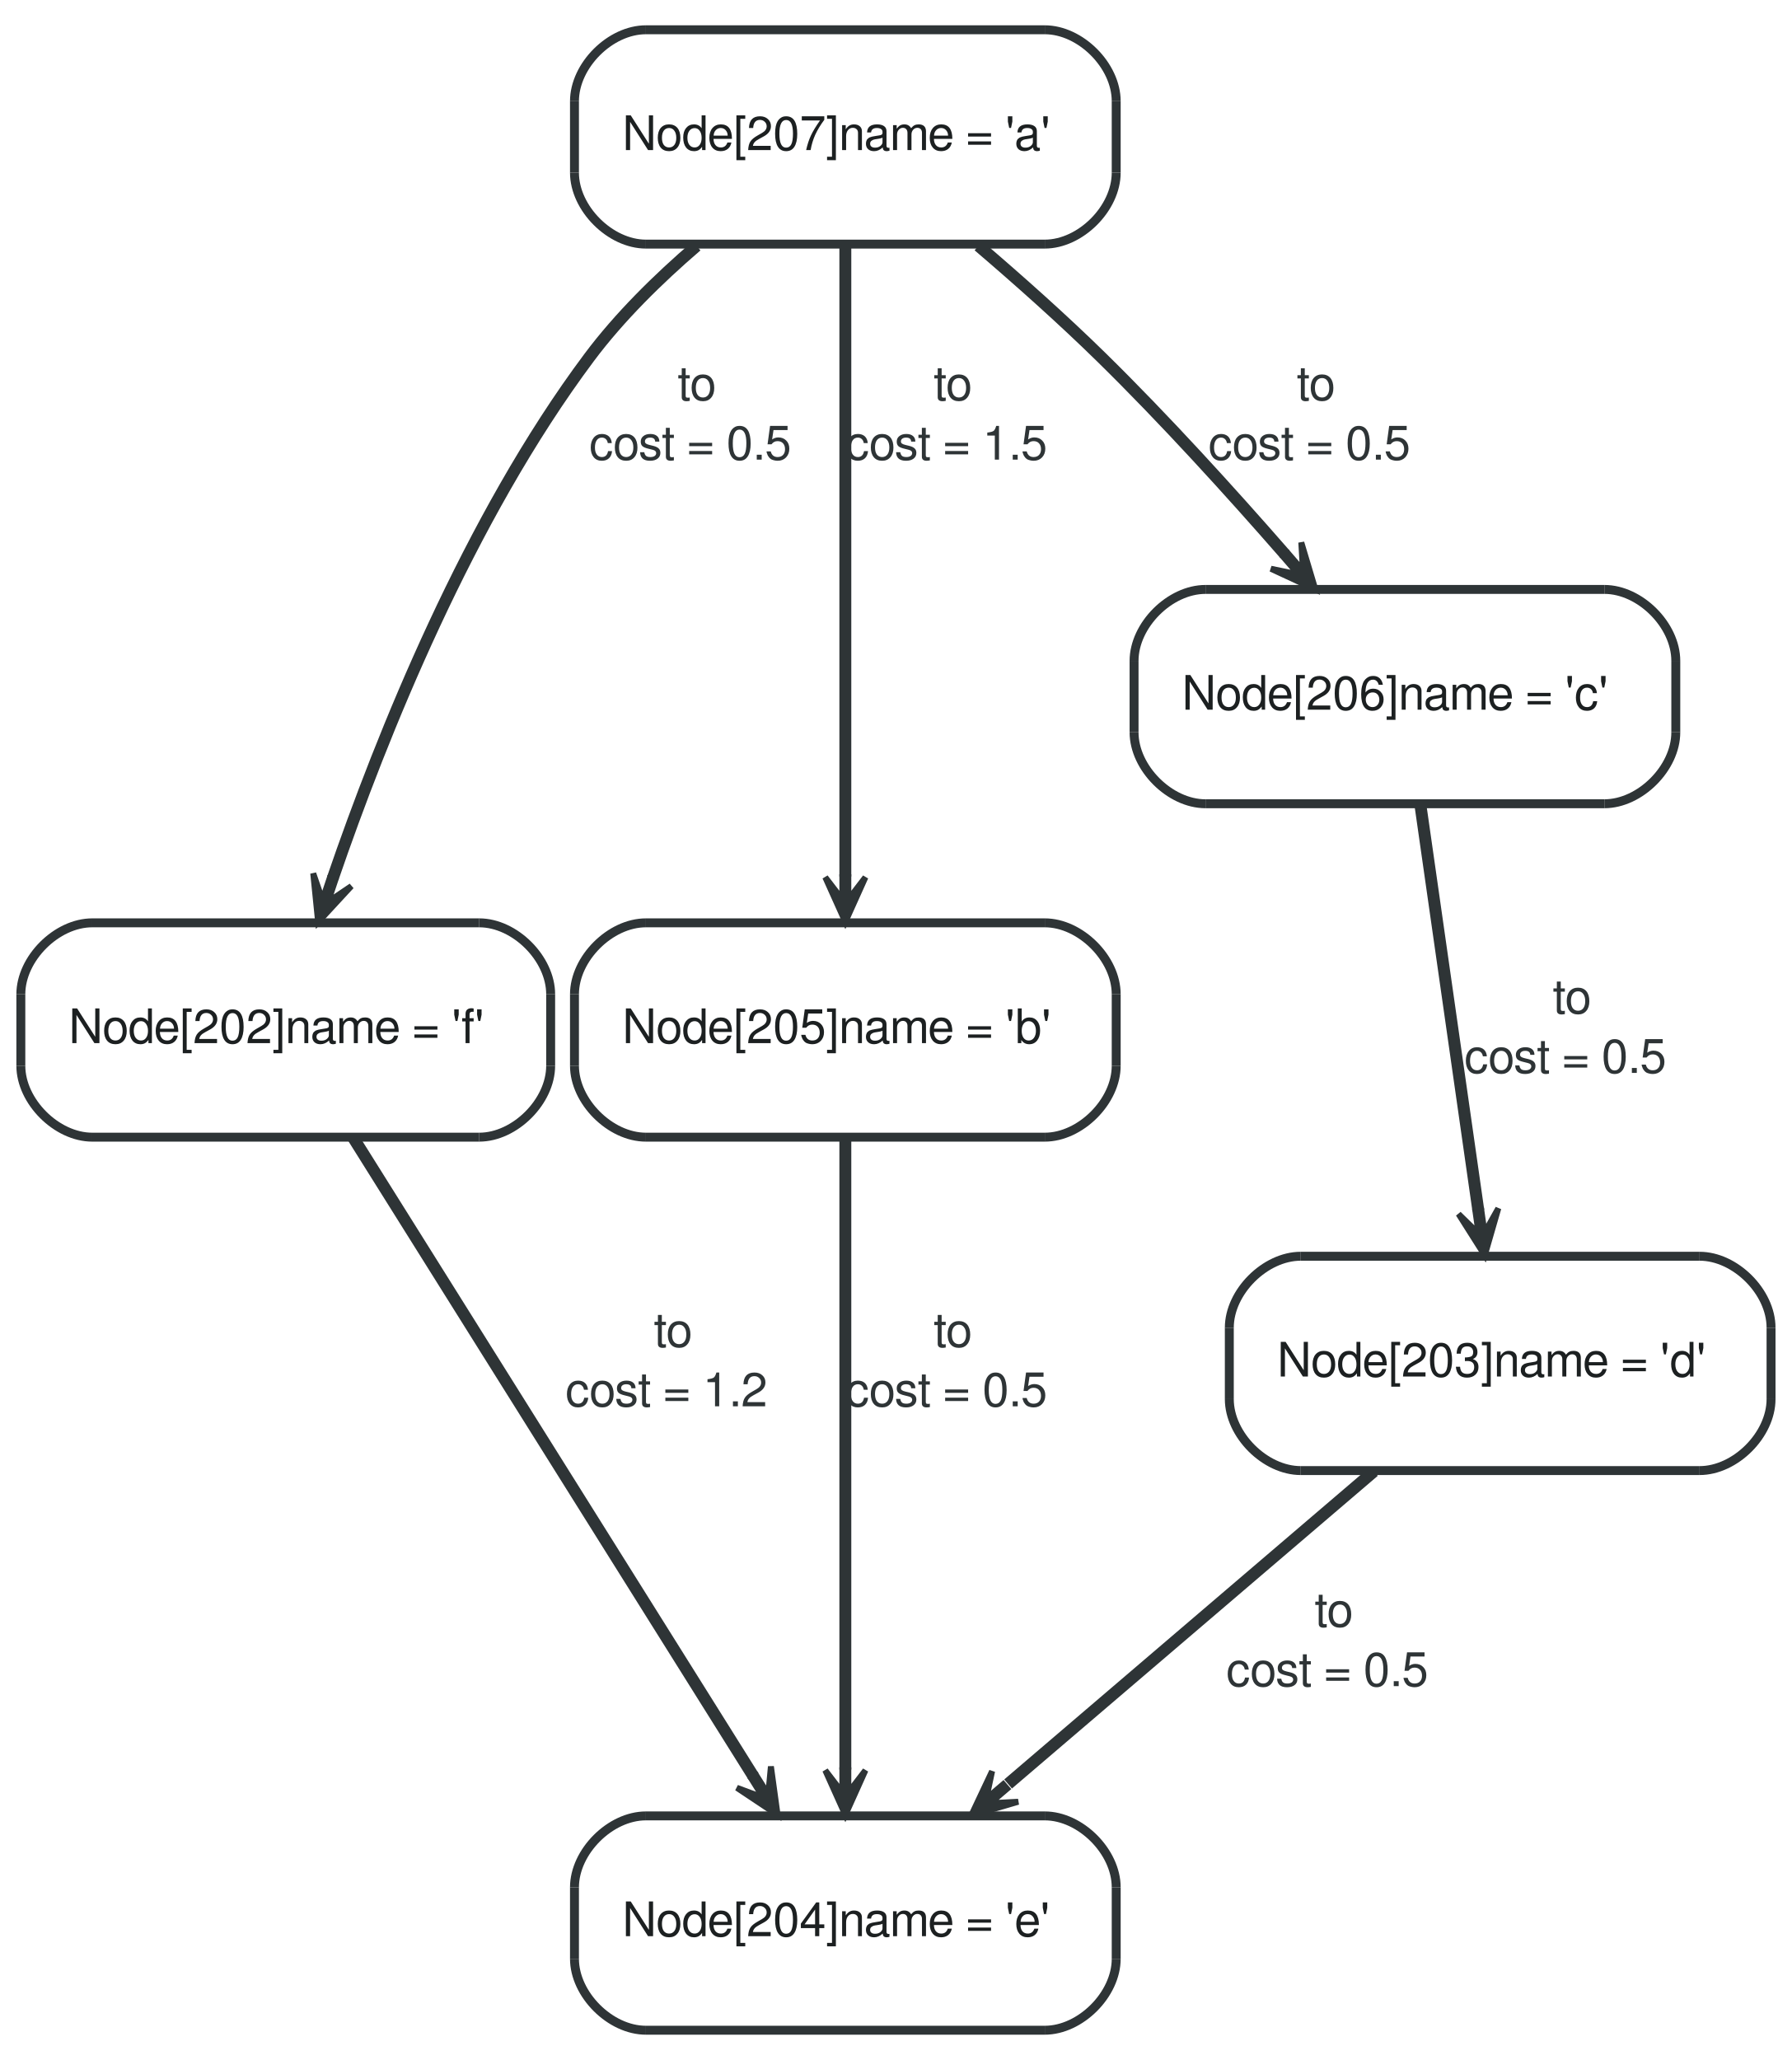
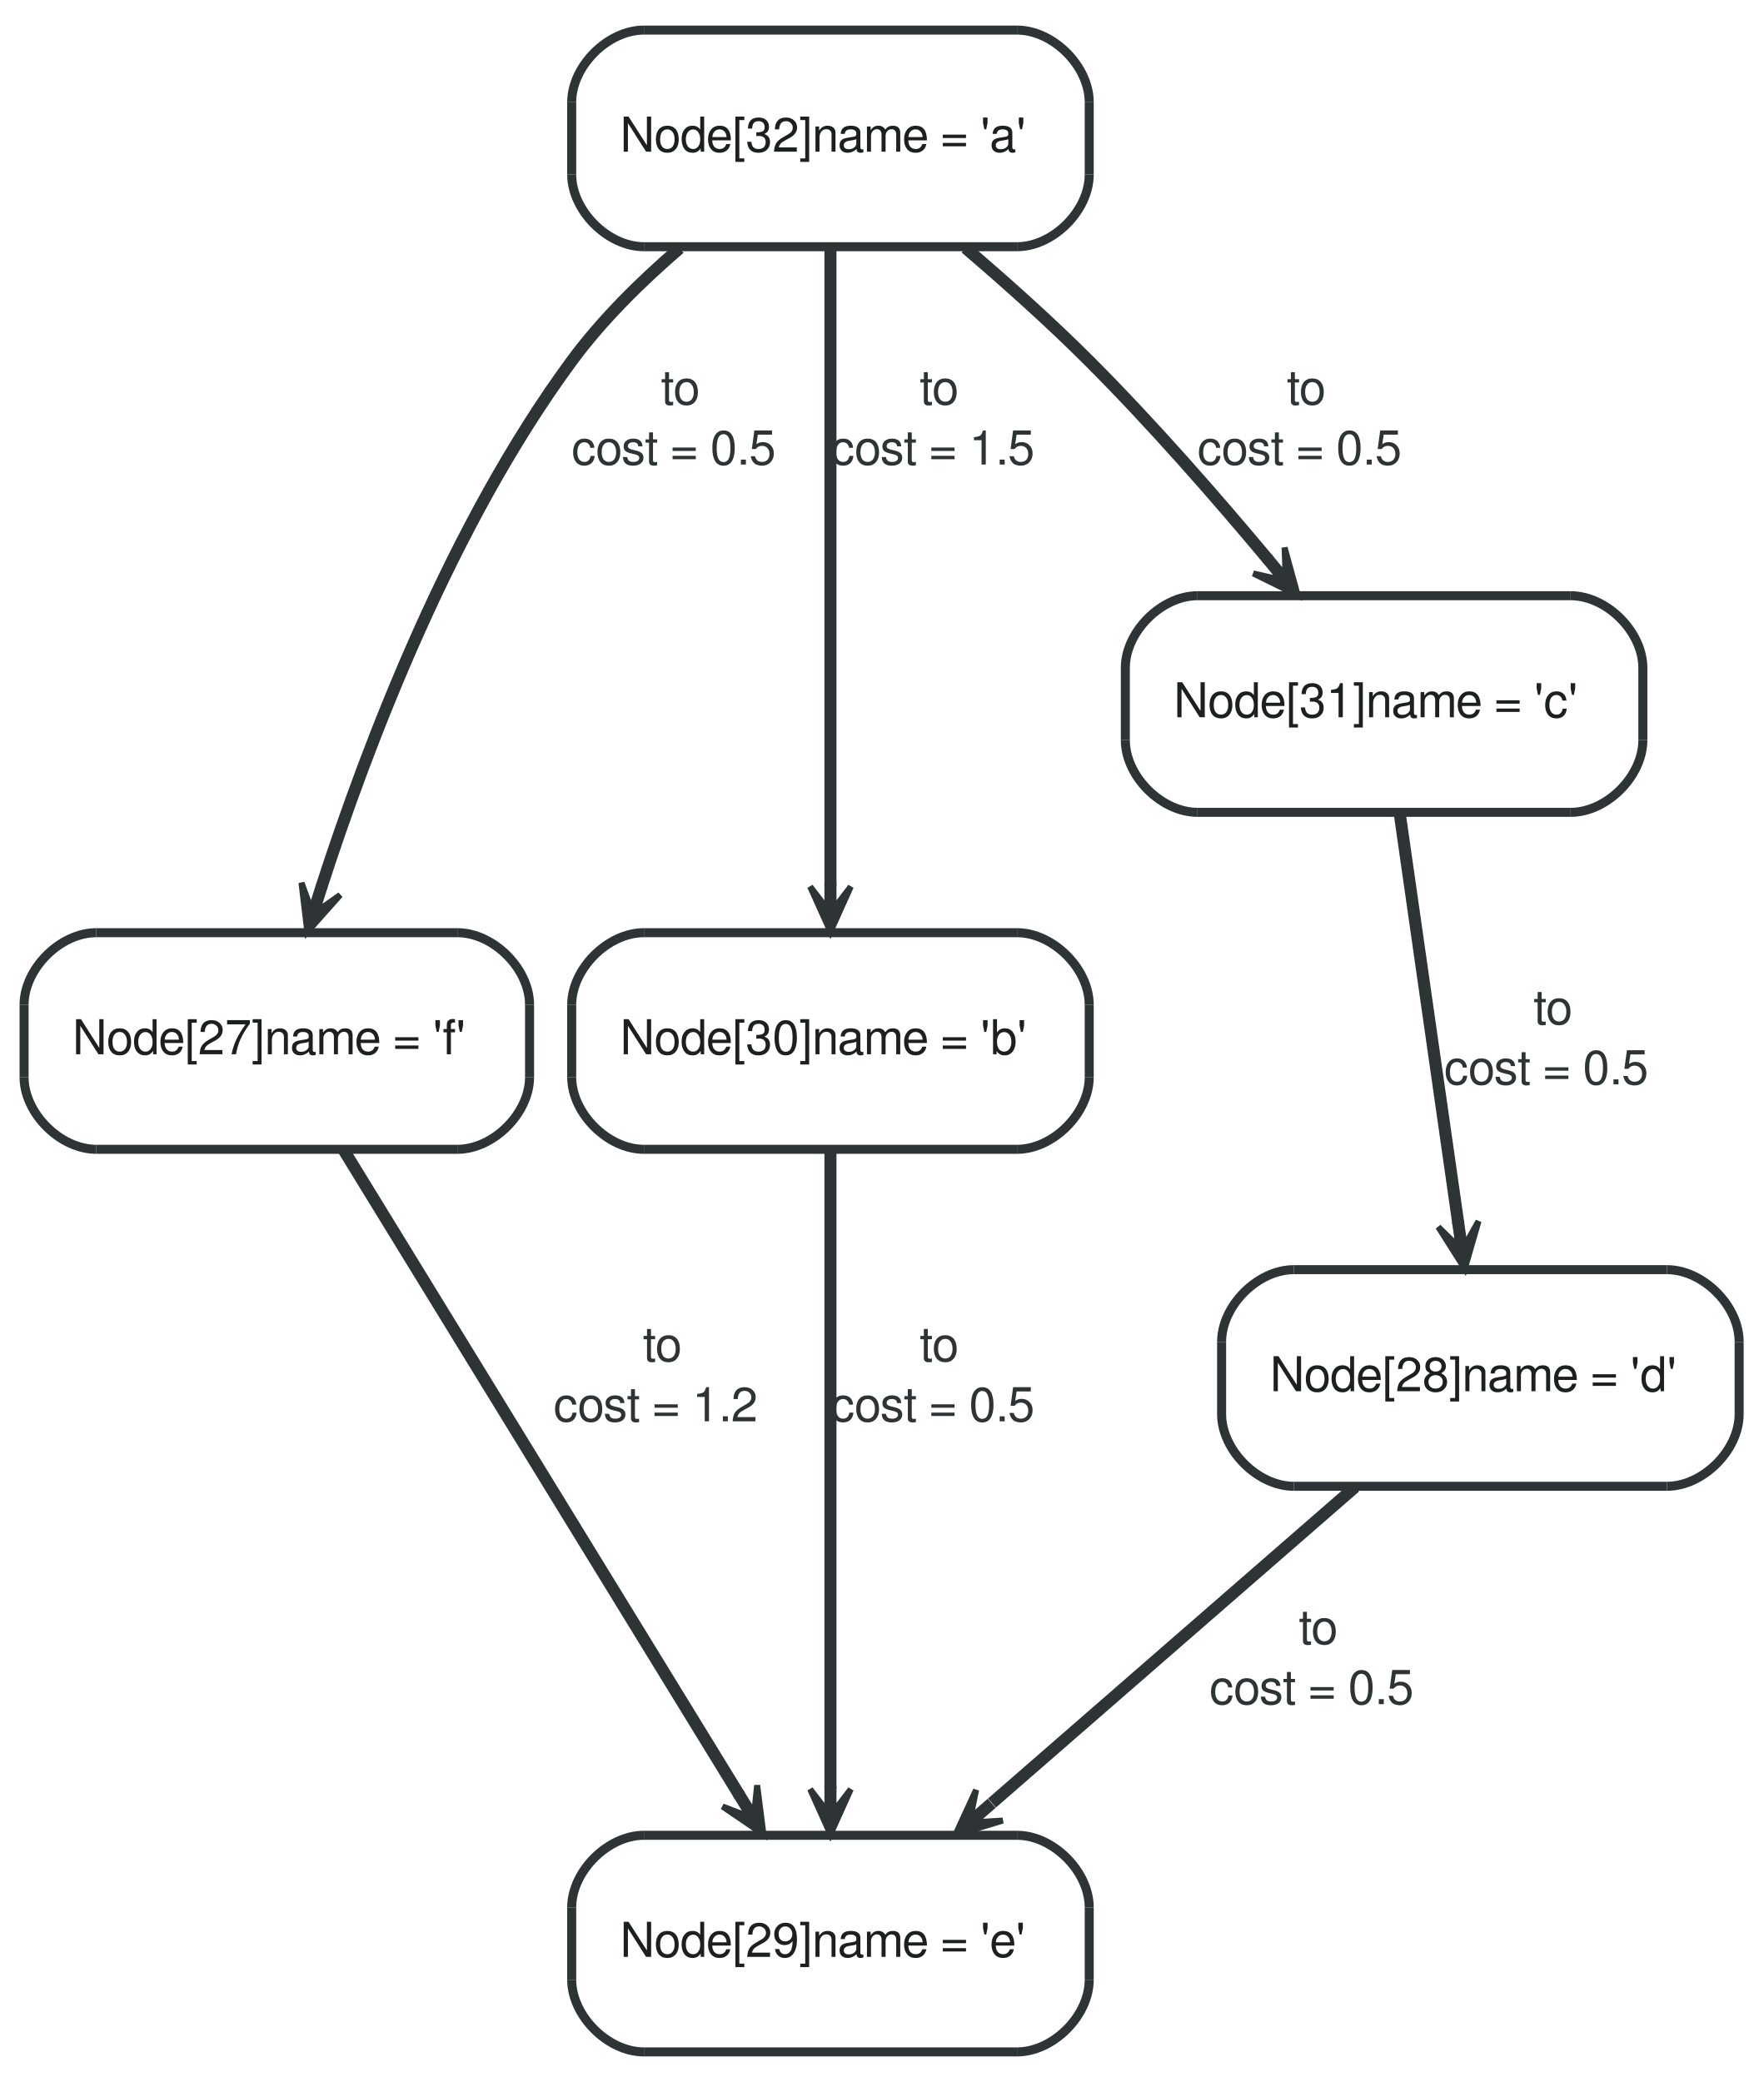
- <svg xmlns="http://www.w3.org/2000/svg" width="301pt" height="346pt" viewBox="0.00 0.00 301.00 346.00">
+ <svg xmlns="http://www.w3.org/2000/svg" width="293pt" height="346pt" viewBox="0.00 0.00 293.00 346.00">
  <g id="graph1" class="graph" transform="scale(1 1) rotate(0) translate(4 342)">
-     <polygon fill="white" stroke="white" points="-4,5 -4,-342 298,-342 298,5 -4,5" />
+     <polygon fill="white" stroke="white" points="-4,5 -4,-342 290,-342 290,5 -4,5" />
    <g id="node1" class="node">
-       <polygon fill="#ffffff" stroke="#ffffff" stroke-width="1.5" points="11.5,-151 76.5,-151 88.5,-163 88.5,-175 76.5,-187 11.5,-187 -0.5,-175 -0.5,-163 11.5,-151" />
-       <path fill="#ffffff" stroke="#ffffff" stroke-width="1.5" d="M76.5,-151C82.5,-151 88.5,-157 88.5,-163" />
-       <path fill="#ffffff" stroke="#ffffff" stroke-width="1.5" d="M88.5,-175C88.5,-181 82.5,-187 76.5,-187" />
-       <path fill="#ffffff" stroke="#ffffff" stroke-width="1.5" d="M11.5,-187C5.5,-187 -0.5,-181 -0.5,-175" />
-       <path fill="#ffffff" stroke="#ffffff" stroke-width="1.5" d="M-0.5,-163C-0.5,-157 5.5,-151 11.5,-151" />
-       <polyline fill="none" stroke="#2e3436" stroke-width="1.5" points="11.5,-151 76.5,-151 " />
-       <path fill="none" stroke="#2e3436" stroke-width="1.5" d="M76.5,-151C82.5,-151 88.5,-157 88.5,-163" />
-       <polyline fill="none" stroke="#2e3436" stroke-width="1.5" points="88.5,-163 88.5,-175 " />
-       <path fill="none" stroke="#2e3436" stroke-width="1.5" d="M88.5,-175C88.5,-181 82.5,-187 76.5,-187" />
-       <polyline fill="none" stroke="#2e3436" stroke-width="1.5" points="76.5,-187 11.5,-187 " />
-       <path fill="none" stroke="#2e3436" stroke-width="1.5" d="M11.5,-187C5.5,-187 -0.5,-181 -0.5,-175" />
-       <polyline fill="none" stroke="#2e3436" stroke-width="1.5" points="-0.5,-175 -0.5,-163 " />
-       <path fill="none" stroke="#2e3436" stroke-width="1.5" d="M-0.5,-163C-0.5,-157 5.5,-151 11.5,-151" />
-       <text text-anchor="start" x="7.5" y="-166.8" font-family="FreeSans" font-size="8.00" fill="#1c2021">Node[202]name = 'f'</text>
+       <polygon fill="#ffffff" stroke="#ffffff" stroke-width="1.5" points="12,-151 72,-151 84,-163 84,-175 72,-187 12,-187 0,-175 0,-163 12,-151" />
+       <path fill="#ffffff" stroke="#ffffff" stroke-width="1.5" d="M72,-151C78,-151 84,-157 84,-163" />
+       <path fill="#ffffff" stroke="#ffffff" stroke-width="1.5" d="M84,-175C84,-181 78,-187 72,-187" />
+       <path fill="#ffffff" stroke="#ffffff" stroke-width="1.5" d="M12,-187C6,-187 0,-181 0,-175" />
+       <path fill="#ffffff" stroke="#ffffff" stroke-width="1.5" d="M0,-163C0,-157 6,-151 12,-151" />
+       <polyline fill="none" stroke="#2e3436" stroke-width="1.5" points="12,-151 72,-151 " />
+       <path fill="none" stroke="#2e3436" stroke-width="1.5" d="M72,-151C78,-151 84,-157 84,-163" />
+       <polyline fill="none" stroke="#2e3436" stroke-width="1.5" points="84,-163 84,-175 " />
+       <path fill="none" stroke="#2e3436" stroke-width="1.5" d="M84,-175C84,-181 78,-187 72,-187" />
+       <polyline fill="none" stroke="#2e3436" stroke-width="1.5" points="72,-187 12,-187 " />
+       <path fill="none" stroke="#2e3436" stroke-width="1.5" d="M12,-187C6,-187 0,-181 0,-175" />
+       <polyline fill="none" stroke="#2e3436" stroke-width="1.5" points="0,-175 0,-163 " />
+       <path fill="none" stroke="#2e3436" stroke-width="1.5" d="M0,-163C0,-157 6,-151 12,-151" />
+       <text text-anchor="start" x="8" y="-166.8" font-family="FreeSans" font-size="8.00" fill="#1c2021">Node[27]name = 'f'</text>
    </g>
    <g id="node3" class="node">
-       <polygon fill="#ffffff" stroke="#ffffff" stroke-width="1.5" points="104.5,-1 171.5,-1 183.5,-13 183.5,-25 171.5,-37 104.5,-37 92.5,-25 92.5,-13 104.5,-1" />
-       <path fill="#ffffff" stroke="#ffffff" stroke-width="1.5" d="M171.5,-1C177.5,-1 183.5,-7 183.5,-13" />
-       <path fill="#ffffff" stroke="#ffffff" stroke-width="1.5" d="M183.5,-25C183.5,-31 177.5,-37 171.5,-37" />
-       <path fill="#ffffff" stroke="#ffffff" stroke-width="1.5" d="M104.5,-37C98.5,-37 92.5,-31 92.5,-25" />
-       <path fill="#ffffff" stroke="#ffffff" stroke-width="1.5" d="M92.5,-13C92.5,-7 98.5,-1 104.5,-1" />
-       <polyline fill="none" stroke="#2e3436" stroke-width="1.5" points="104.5,-1 171.5,-1 " />
-       <path fill="none" stroke="#2e3436" stroke-width="1.5" d="M171.5,-1C177.5,-1 183.5,-7 183.5,-13" />
-       <polyline fill="none" stroke="#2e3436" stroke-width="1.5" points="183.5,-13 183.5,-25 " />
-       <path fill="none" stroke="#2e3436" stroke-width="1.5" d="M183.5,-25C183.5,-31 177.5,-37 171.5,-37" />
-       <polyline fill="none" stroke="#2e3436" stroke-width="1.5" points="171.5,-37 104.5,-37 " />
-       <path fill="none" stroke="#2e3436" stroke-width="1.5" d="M104.5,-37C98.5,-37 92.5,-31 92.5,-25" />
-       <polyline fill="none" stroke="#2e3436" stroke-width="1.5" points="92.5,-25 92.5,-13 " />
-       <path fill="none" stroke="#2e3436" stroke-width="1.5" d="M92.5,-13C92.5,-7 98.5,-1 104.5,-1" />
-       <text text-anchor="start" x="100.5" y="-16.8" font-family="FreeSans" font-size="8.00" fill="#1c2021">Node[204]name = 'e'</text>
+       <polygon fill="#ffffff" stroke="#ffffff" stroke-width="1.5" points="103,-1 165,-1 177,-13 177,-25 165,-37 103,-37 91,-25 91,-13 103,-1" />
+       <path fill="#ffffff" stroke="#ffffff" stroke-width="1.5" d="M165,-1C171,-1 177,-7 177,-13" />
+       <path fill="#ffffff" stroke="#ffffff" stroke-width="1.5" d="M177,-25C177,-31 171,-37 165,-37" />
+       <path fill="#ffffff" stroke="#ffffff" stroke-width="1.5" d="M103,-37C97,-37 91,-31 91,-25" />
+       <path fill="#ffffff" stroke="#ffffff" stroke-width="1.5" d="M91,-13C91,-7 97,-1 103,-1" />
+       <polyline fill="none" stroke="#2e3436" stroke-width="1.5" points="103,-1 165,-1 " />
+       <path fill="none" stroke="#2e3436" stroke-width="1.5" d="M165,-1C171,-1 177,-7 177,-13" />
+       <polyline fill="none" stroke="#2e3436" stroke-width="1.5" points="177,-13 177,-25 " />
+       <path fill="none" stroke="#2e3436" stroke-width="1.5" d="M177,-25C177,-31 171,-37 165,-37" />
+       <polyline fill="none" stroke="#2e3436" stroke-width="1.5" points="165,-37 103,-37 " />
+       <path fill="none" stroke="#2e3436" stroke-width="1.5" d="M103,-37C97,-37 91,-31 91,-25" />
+       <polyline fill="none" stroke="#2e3436" stroke-width="1.5" points="91,-25 91,-13 " />
+       <path fill="none" stroke="#2e3436" stroke-width="1.5" d="M91,-13C91,-7 97,-1 103,-1" />
+       <text text-anchor="start" x="99" y="-16.8" font-family="FreeSans" font-size="8.00" fill="#1c2021">Node[29]name = 'e'</text>
    </g>
    <g id="edge2" class="edge">
-       <path fill="none" stroke="#2e3436" stroke-width="2" d="M55.339,-150.906C72.135,-124.103 103.674,-73.776 122.564,-43.632" />
-       <polygon fill="#2e3436" stroke="#2e3436" points="126.621,-37.158 125.498,-45.305 125.054,-40.601 123.062,-43.778 122.639,-43.513 122.215,-43.247 124.206,-40.07 119.779,-41.721 126.621,-37.158 126.621,-37.158" />
-       <text text-anchor="middle" x="109" y="-115.8" font-family="FreeSans" font-size="8.00" fill="#2e3436">to</text>
-       <text text-anchor="start" x="91" y="-105.8" font-family="FreeSans" font-size="8.00" fill="#2e3436">cost = 1.2</text>
+       <path fill="none" stroke="#2e3436" stroke-width="2" d="M53.097,-150.906C69.537,-124.103 100.404,-73.776 118.892,-43.632" />
+       <polygon fill="#2e3436" stroke="#2e3436" points="122.863,-37.158 121.819,-45.316 121.329,-40.616 119.368,-43.812 118.942,-43.551 118.516,-43.29 120.476,-40.093 116.065,-41.786 122.863,-37.158 122.863,-37.158" />
+       <text text-anchor="middle" x="106" y="-115.8" font-family="FreeSans" font-size="8.00" fill="#2e3436">to</text>
+       <text text-anchor="start" x="88" y="-105.8" font-family="FreeSans" font-size="8.00" fill="#2e3436">cost = 1.2</text>
    </g>
    <g id="node4" class="node">
-       <polygon fill="#ffffff" stroke="#ffffff" stroke-width="1.5" points="214.5,-95 281.5,-95 293.5,-107 293.5,-119 281.5,-131 214.5,-131 202.5,-119 202.5,-107 214.5,-95" />
-       <path fill="#ffffff" stroke="#ffffff" stroke-width="1.5" d="M281.5,-95C287.5,-95 293.5,-101 293.5,-107" />
-       <path fill="#ffffff" stroke="#ffffff" stroke-width="1.5" d="M293.5,-119C293.5,-125 287.5,-131 281.5,-131" />
-       <path fill="#ffffff" stroke="#ffffff" stroke-width="1.5" d="M214.5,-131C208.5,-131 202.5,-125 202.5,-119" />
-       <path fill="#ffffff" stroke="#ffffff" stroke-width="1.5" d="M202.5,-107C202.5,-101 208.5,-95 214.5,-95" />
-       <polyline fill="none" stroke="#2e3436" stroke-width="1.5" points="214.5,-95 281.5,-95 " />
-       <path fill="none" stroke="#2e3436" stroke-width="1.5" d="M281.5,-95C287.5,-95 293.5,-101 293.5,-107" />
-       <polyline fill="none" stroke="#2e3436" stroke-width="1.5" points="293.5,-107 293.5,-119 " />
-       <path fill="none" stroke="#2e3436" stroke-width="1.5" d="M293.5,-119C293.5,-125 287.5,-131 281.5,-131" />
-       <polyline fill="none" stroke="#2e3436" stroke-width="1.5" points="281.5,-131 214.5,-131 " />
-       <path fill="none" stroke="#2e3436" stroke-width="1.5" d="M214.5,-131C208.5,-131 202.5,-125 202.5,-119" />
-       <polyline fill="none" stroke="#2e3436" stroke-width="1.5" points="202.5,-119 202.5,-107 " />
-       <path fill="none" stroke="#2e3436" stroke-width="1.5" d="M202.5,-107C202.5,-101 208.5,-95 214.5,-95" />
-       <text text-anchor="start" x="210.5" y="-110.8" font-family="FreeSans" font-size="8.00" fill="#1c2021">Node[203]name = 'd'</text>
+       <polygon fill="#ffffff" stroke="#ffffff" stroke-width="1.5" points="211,-95 273,-95 285,-107 285,-119 273,-131 211,-131 199,-119 199,-107 211,-95" />
+       <path fill="#ffffff" stroke="#ffffff" stroke-width="1.5" d="M273,-95C279,-95 285,-101 285,-107" />
+       <path fill="#ffffff" stroke="#ffffff" stroke-width="1.5" d="M285,-119C285,-125 279,-131 273,-131" />
+       <path fill="#ffffff" stroke="#ffffff" stroke-width="1.5" d="M211,-131C205,-131 199,-125 199,-119" />
+       <path fill="#ffffff" stroke="#ffffff" stroke-width="1.5" d="M199,-107C199,-101 205,-95 211,-95" />
+       <polyline fill="none" stroke="#2e3436" stroke-width="1.5" points="211,-95 273,-95 " />
+       <path fill="none" stroke="#2e3436" stroke-width="1.5" d="M273,-95C279,-95 285,-101 285,-107" />
+       <polyline fill="none" stroke="#2e3436" stroke-width="1.5" points="285,-107 285,-119 " />
+       <path fill="none" stroke="#2e3436" stroke-width="1.5" d="M285,-119C285,-125 279,-131 273,-131" />
+       <polyline fill="none" stroke="#2e3436" stroke-width="1.5" points="273,-131 211,-131 " />
+       <path fill="none" stroke="#2e3436" stroke-width="1.5" d="M211,-131C205,-131 199,-125 199,-119" />
+       <polyline fill="none" stroke="#2e3436" stroke-width="1.5" points="199,-119 199,-107 " />
+       <path fill="none" stroke="#2e3436" stroke-width="1.5" d="M199,-107C199,-101 205,-95 211,-95" />
+       <text text-anchor="start" x="207" y="-110.8" font-family="FreeSans" font-size="8.00" fill="#1c2021">Node[28]name = 'd'</text>
    </g>
    <g id="edge4" class="edge">
-       <path fill="none" stroke="#2e3436" stroke-width="2" d="M226.791,-94.876C209.291,-79.921 184.338,-58.598 165.34,-42.363" />
-       <polygon fill="#2e3436" stroke="#2e3436" points="159.144,-37.069 167.038,-39.375 162.32,-39.125 165.171,-41.561 164.846,-41.941 164.521,-42.321 161.67,-39.885 162.653,-44.507 159.144,-37.069 159.144,-37.069" />
-       <text text-anchor="middle" x="220" y="-68.8" font-family="FreeSans" font-size="8.00" fill="#2e3436">to</text>
-       <text text-anchor="start" x="202" y="-58.8" font-family="FreeSans" font-size="8.00" fill="#2e3436">cost = 0.5</text>
+       <path fill="none" stroke="#2e3436" stroke-width="2" d="M221.177,-94.876C203.994,-79.921 179.496,-58.598 160.842,-42.363" />
+       <polygon fill="#2e3436" stroke="#2e3436" points="154.76,-37.069 162.633,-39.447 157.916,-39.153 160.745,-41.615 160.417,-41.992 160.089,-42.37 157.26,-39.908 158.201,-44.538 154.76,-37.069 154.76,-37.069" />
+       <text text-anchor="middle" x="215" y="-68.8" font-family="FreeSans" font-size="8.00" fill="#2e3436">to</text>
+       <text text-anchor="start" x="197" y="-58.8" font-family="FreeSans" font-size="8.00" fill="#2e3436">cost = 0.5</text>
    </g>
    <g id="node6" class="node">
-       <polygon fill="#ffffff" stroke="#ffffff" stroke-width="1.5" points="104.5,-151 171.5,-151 183.5,-163 183.5,-175 171.5,-187 104.5,-187 92.5,-175 92.5,-163 104.5,-151" />
-       <path fill="#ffffff" stroke="#ffffff" stroke-width="1.5" d="M171.5,-151C177.5,-151 183.5,-157 183.5,-163" />
-       <path fill="#ffffff" stroke="#ffffff" stroke-width="1.5" d="M183.5,-175C183.5,-181 177.5,-187 171.5,-187" />
-       <path fill="#ffffff" stroke="#ffffff" stroke-width="1.5" d="M104.5,-187C98.5,-187 92.5,-181 92.5,-175" />
-       <path fill="#ffffff" stroke="#ffffff" stroke-width="1.5" d="M92.5,-163C92.5,-157 98.5,-151 104.5,-151" />
-       <polyline fill="none" stroke="#2e3436" stroke-width="1.5" points="104.5,-151 171.5,-151 " />
-       <path fill="none" stroke="#2e3436" stroke-width="1.5" d="M171.5,-151C177.5,-151 183.5,-157 183.5,-163" />
-       <polyline fill="none" stroke="#2e3436" stroke-width="1.5" points="183.5,-163 183.5,-175 " />
-       <path fill="none" stroke="#2e3436" stroke-width="1.5" d="M183.5,-175C183.5,-181 177.5,-187 171.5,-187" />
-       <polyline fill="none" stroke="#2e3436" stroke-width="1.5" points="171.5,-187 104.5,-187 " />
-       <path fill="none" stroke="#2e3436" stroke-width="1.5" d="M104.5,-187C98.5,-187 92.5,-181 92.5,-175" />
-       <polyline fill="none" stroke="#2e3436" stroke-width="1.5" points="92.5,-175 92.5,-163 " />
-       <path fill="none" stroke="#2e3436" stroke-width="1.5" d="M92.5,-163C92.5,-157 98.5,-151 104.5,-151" />
-       <text text-anchor="start" x="100.5" y="-166.8" font-family="FreeSans" font-size="8.00" fill="#1c2021">Node[205]name = 'b'</text>
+       <polygon fill="#ffffff" stroke="#ffffff" stroke-width="1.5" points="103,-151 165,-151 177,-163 177,-175 165,-187 103,-187 91,-175 91,-163 103,-151" />
+       <path fill="#ffffff" stroke="#ffffff" stroke-width="1.5" d="M165,-151C171,-151 177,-157 177,-163" />
+       <path fill="#ffffff" stroke="#ffffff" stroke-width="1.5" d="M177,-175C177,-181 171,-187 165,-187" />
+       <path fill="#ffffff" stroke="#ffffff" stroke-width="1.5" d="M103,-187C97,-187 91,-181 91,-175" />
+       <path fill="#ffffff" stroke="#ffffff" stroke-width="1.5" d="M91,-163C91,-157 97,-151 103,-151" />
+       <polyline fill="none" stroke="#2e3436" stroke-width="1.5" points="103,-151 165,-151 " />
+       <path fill="none" stroke="#2e3436" stroke-width="1.5" d="M165,-151C171,-151 177,-157 177,-163" />
+       <polyline fill="none" stroke="#2e3436" stroke-width="1.5" points="177,-163 177,-175 " />
+       <path fill="none" stroke="#2e3436" stroke-width="1.5" d="M177,-175C177,-181 171,-187 165,-187" />
+       <polyline fill="none" stroke="#2e3436" stroke-width="1.5" points="165,-187 103,-187 " />
+       <path fill="none" stroke="#2e3436" stroke-width="1.5" d="M103,-187C97,-187 91,-181 91,-175" />
+       <polyline fill="none" stroke="#2e3436" stroke-width="1.5" points="91,-175 91,-163 " />
+       <path fill="none" stroke="#2e3436" stroke-width="1.5" d="M91,-163C91,-157 97,-151 103,-151" />
+       <text text-anchor="start" x="99" y="-166.8" font-family="FreeSans" font-size="8.00" fill="#1c2021">Node[30]name = 'b'</text>
    </g>
    <g id="edge6" class="edge">
-       <path fill="none" stroke="#2e3436" stroke-width="2" d="M138,-150.906C138,-124.441 138,-75.041 138,-44.781" />
-       <polygon fill="#2e3436" stroke="#2e3436" points="138,-37.158 141.375,-44.658 138.5,-40.908 138.5,-44.658 138,-44.658 137.5,-44.658 137.5,-40.908 134.625,-44.658 138,-37.158 138,-37.158" />
-       <text text-anchor="middle" x="156" y="-115.8" font-family="FreeSans" font-size="8.00" fill="#2e3436">to</text>
-       <text text-anchor="start" x="138" y="-105.8" font-family="FreeSans" font-size="8.00" fill="#2e3436">cost = 0.5</text>
+       <path fill="none" stroke="#2e3436" stroke-width="2" d="M134,-150.906C134,-124.441 134,-75.041 134,-44.781" />
+       <polygon fill="#2e3436" stroke="#2e3436" points="134,-37.158 137.375,-44.658 134.5,-40.908 134.5,-44.658 134,-44.658 133.5,-44.658 133.5,-40.908 130.625,-44.658 134,-37.158 134,-37.158" />
+       <text text-anchor="middle" x="152" y="-115.8" font-family="FreeSans" font-size="8.00" fill="#2e3436">to</text>
+       <text text-anchor="start" x="134" y="-105.8" font-family="FreeSans" font-size="8.00" fill="#2e3436">cost = 0.5</text>
    </g>
    <g id="node8" class="node">
-       <polygon fill="#ffffff" stroke="#ffffff" stroke-width="1.5" points="198.5,-207 265.5,-207 277.5,-219 277.5,-231 265.5,-243 198.5,-243 186.5,-231 186.5,-219 198.5,-207" />
-       <path fill="#ffffff" stroke="#ffffff" stroke-width="1.5" d="M265.5,-207C271.5,-207 277.5,-213 277.5,-219" />
-       <path fill="#ffffff" stroke="#ffffff" stroke-width="1.5" d="M277.5,-231C277.5,-237 271.5,-243 265.5,-243" />
-       <path fill="#ffffff" stroke="#ffffff" stroke-width="1.5" d="M198.5,-243C192.5,-243 186.5,-237 186.5,-231" />
-       <path fill="#ffffff" stroke="#ffffff" stroke-width="1.5" d="M186.5,-219C186.5,-213 192.5,-207 198.5,-207" />
-       <polyline fill="none" stroke="#2e3436" stroke-width="1.5" points="198.5,-207 265.5,-207 " />
-       <path fill="none" stroke="#2e3436" stroke-width="1.5" d="M265.5,-207C271.5,-207 277.5,-213 277.5,-219" />
-       <polyline fill="none" stroke="#2e3436" stroke-width="1.5" points="277.5,-219 277.5,-231 " />
-       <path fill="none" stroke="#2e3436" stroke-width="1.5" d="M277.5,-231C277.5,-237 271.5,-243 265.5,-243" />
-       <polyline fill="none" stroke="#2e3436" stroke-width="1.5" points="265.5,-243 198.5,-243 " />
-       <path fill="none" stroke="#2e3436" stroke-width="1.5" d="M198.5,-243C192.5,-243 186.5,-237 186.5,-231" />
-       <polyline fill="none" stroke="#2e3436" stroke-width="1.5" points="186.5,-231 186.5,-219 " />
-       <path fill="none" stroke="#2e3436" stroke-width="1.5" d="M186.5,-219C186.5,-213 192.5,-207 198.5,-207" />
-       <text text-anchor="start" x="194.5" y="-222.8" font-family="FreeSans" font-size="8.00" fill="#1c2021">Node[206]name = 'c'</text>
+       <polygon fill="#ffffff" stroke="#ffffff" stroke-width="1.5" points="195,-207 257,-207 269,-219 269,-231 257,-243 195,-243 183,-231 183,-219 195,-207" />
+       <path fill="#ffffff" stroke="#ffffff" stroke-width="1.5" d="M257,-207C263,-207 269,-213 269,-219" />
+       <path fill="#ffffff" stroke="#ffffff" stroke-width="1.5" d="M269,-231C269,-237 263,-243 257,-243" />
+       <path fill="#ffffff" stroke="#ffffff" stroke-width="1.5" d="M195,-243C189,-243 183,-237 183,-231" />
+       <path fill="#ffffff" stroke="#ffffff" stroke-width="1.5" d="M183,-219C183,-213 189,-207 195,-207" />
+       <polyline fill="none" stroke="#2e3436" stroke-width="1.5" points="195,-207 257,-207 " />
+       <path fill="none" stroke="#2e3436" stroke-width="1.5" d="M257,-207C263,-207 269,-213 269,-219" />
+       <polyline fill="none" stroke="#2e3436" stroke-width="1.5" points="269,-219 269,-231 " />
+       <path fill="none" stroke="#2e3436" stroke-width="1.5" d="M269,-231C269,-237 263,-243 257,-243" />
+       <polyline fill="none" stroke="#2e3436" stroke-width="1.5" points="257,-243 195,-243 " />
+       <path fill="none" stroke="#2e3436" stroke-width="1.5" d="M195,-243C189,-243 183,-237 183,-231" />
+       <polyline fill="none" stroke="#2e3436" stroke-width="1.5" points="183,-231 183,-219 " />
+       <path fill="none" stroke="#2e3436" stroke-width="1.5" d="M183,-219C183,-213 189,-207 195,-207" />
+       <text text-anchor="start" x="191" y="-222.8" font-family="FreeSans" font-size="8.00" fill="#1c2021">Node[31]name = 'c'</text>
    </g>
    <g id="edge8" class="edge">
-       <path fill="none" stroke="#2e3436" stroke-width="2" d="M234.642,-206.505C237.287,-187.994 241.377,-159.364 244.334,-138.66" />
-       <polygon fill="#2e3436" stroke="#2e3436" points="245.407,-131.15 247.687,-139.052 245.372,-134.933 244.841,-138.646 244.346,-138.575 243.851,-138.504 244.382,-134.792 241.005,-138.098 245.407,-131.15 245.407,-131.15" />
-       <text text-anchor="middle" x="260" y="-171.8" font-family="FreeSans" font-size="8.00" fill="#2e3436">to</text>
-       <text text-anchor="start" x="242" y="-161.8" font-family="FreeSans" font-size="8.00" fill="#2e3436">cost = 0.5</text>
+       <path fill="none" stroke="#2e3436" stroke-width="2" d="M228.642,-206.505C231.287,-187.994 235.377,-159.364 238.334,-138.66" />
+       <polygon fill="#2e3436" stroke="#2e3436" points="239.407,-131.15 241.687,-139.052 239.372,-134.933 238.841,-138.646 238.346,-138.575 237.851,-138.504 238.382,-134.792 235.005,-138.098 239.407,-131.15 239.407,-131.15" />
+       <text text-anchor="middle" x="254" y="-171.8" font-family="FreeSans" font-size="8.00" fill="#2e3436">to</text>
+       <text text-anchor="start" x="236" y="-161.8" font-family="FreeSans" font-size="8.00" fill="#2e3436">cost = 0.5</text>
    </g>
    <g id="node10" class="node">
-       <polygon fill="#ffffff" stroke="#ffffff" stroke-width="1.5" points="104.5,-301 171.5,-301 183.5,-313 183.5,-325 171.5,-337 104.5,-337 92.5,-325 92.5,-313 104.5,-301" />
-       <path fill="#ffffff" stroke="#ffffff" stroke-width="1.5" d="M171.5,-301C177.5,-301 183.5,-307 183.5,-313" />
-       <path fill="#ffffff" stroke="#ffffff" stroke-width="1.5" d="M183.5,-325C183.5,-331 177.5,-337 171.5,-337" />
-       <path fill="#ffffff" stroke="#ffffff" stroke-width="1.5" d="M104.5,-337C98.5,-337 92.5,-331 92.5,-325" />
-       <path fill="#ffffff" stroke="#ffffff" stroke-width="1.5" d="M92.5,-313C92.5,-307 98.5,-301 104.5,-301" />
-       <polyline fill="none" stroke="#2e3436" stroke-width="1.5" points="104.5,-301 171.5,-301 " />
-       <path fill="none" stroke="#2e3436" stroke-width="1.5" d="M171.5,-301C177.5,-301 183.5,-307 183.5,-313" />
-       <polyline fill="none" stroke="#2e3436" stroke-width="1.5" points="183.5,-313 183.5,-325 " />
-       <path fill="none" stroke="#2e3436" stroke-width="1.5" d="M183.5,-325C183.5,-331 177.5,-337 171.5,-337" />
-       <polyline fill="none" stroke="#2e3436" stroke-width="1.5" points="171.5,-337 104.5,-337 " />
-       <path fill="none" stroke="#2e3436" stroke-width="1.5" d="M104.5,-337C98.5,-337 92.5,-331 92.5,-325" />
-       <polyline fill="none" stroke="#2e3436" stroke-width="1.5" points="92.5,-325 92.5,-313 " />
-       <path fill="none" stroke="#2e3436" stroke-width="1.5" d="M92.5,-313C92.5,-307 98.5,-301 104.5,-301" />
-       <text text-anchor="start" x="100.5" y="-316.8" font-family="FreeSans" font-size="8.00" fill="#1c2021">Node[207]name = 'a'</text>
+       <polygon fill="#ffffff" stroke="#ffffff" stroke-width="1.5" points="103,-301 165,-301 177,-313 177,-325 165,-337 103,-337 91,-325 91,-313 103,-301" />
+       <path fill="#ffffff" stroke="#ffffff" stroke-width="1.5" d="M165,-301C171,-301 177,-307 177,-313" />
+       <path fill="#ffffff" stroke="#ffffff" stroke-width="1.5" d="M177,-325C177,-331 171,-337 165,-337" />
+       <path fill="#ffffff" stroke="#ffffff" stroke-width="1.5" d="M103,-337C97,-337 91,-331 91,-325" />
+       <path fill="#ffffff" stroke="#ffffff" stroke-width="1.5" d="M91,-313C91,-307 97,-301 103,-301" />
+       <polyline fill="none" stroke="#2e3436" stroke-width="1.5" points="103,-301 165,-301 " />
+       <path fill="none" stroke="#2e3436" stroke-width="1.5" d="M165,-301C171,-301 177,-307 177,-313" />
+       <polyline fill="none" stroke="#2e3436" stroke-width="1.5" points="177,-313 177,-325 " />
+       <path fill="none" stroke="#2e3436" stroke-width="1.5" d="M177,-325C177,-331 171,-337 165,-337" />
+       <polyline fill="none" stroke="#2e3436" stroke-width="1.5" points="165,-337 103,-337 " />
+       <path fill="none" stroke="#2e3436" stroke-width="1.5" d="M103,-337C97,-337 91,-331 91,-325" />
+       <polyline fill="none" stroke="#2e3436" stroke-width="1.5" points="91,-325 91,-313 " />
+       <path fill="none" stroke="#2e3436" stroke-width="1.5" d="M91,-313C91,-307 97,-301 103,-301" />
+       <text text-anchor="start" x="99" y="-316.8" font-family="FreeSans" font-size="8.00" fill="#1c2021">Node[32]name = 'a'</text>
    </g>
    <g id="edge14" class="edge">
-       <path fill="none" stroke="#2e3436" stroke-width="2" d="M113.008,-300.695C106.589,-295.184 100.072,-288.783 95,-282 74.761,-254.937 60.164,-218.565 51.901,-194.482" />
-       <polygon fill="#2e3436" stroke="#2e3436" points="49.442,-187.123 55.02,-193.166 51.105,-190.521 52.293,-194.077 51.819,-194.236 51.345,-194.394 50.156,-190.838 48.618,-195.306 49.442,-187.123 49.442,-187.123" />
-       <text text-anchor="middle" x="113" y="-274.8" font-family="FreeSans" font-size="8.00" fill="#2e3436">to</text>
-       <text text-anchor="start" x="95" y="-264.8" font-family="FreeSans" font-size="8.00" fill="#2e3436">cost = 0.5</text>
+       <path fill="none" stroke="#2e3436" stroke-width="2" d="M108.942,-300.744C102.523,-295.234 96.022,-288.82 91,-282 71.093,-254.965 57.173,-218.587 49.384,-194.495" />
+       <polygon fill="#2e3436" stroke="#2e3436" points="47.071,-187.132 52.539,-193.276 48.672,-190.56 49.796,-194.138 49.319,-194.288 48.842,-194.437 47.718,-190.86 46.099,-195.299 47.071,-187.132 47.071,-187.132" />
+       <text text-anchor="middle" x="109" y="-274.8" font-family="FreeSans" font-size="8.00" fill="#2e3436">to</text>
+       <text text-anchor="start" x="91" y="-264.8" font-family="FreeSans" font-size="8.00" fill="#2e3436">cost = 0.5</text>
    </g>
    <g id="edge10" class="edge">
-       <path fill="none" stroke="#2e3436" stroke-width="2" d="M138,-300.906C138,-274.441 138,-225.041 138,-194.781" />
-       <polygon fill="#2e3436" stroke="#2e3436" points="138,-187.158 141.375,-194.658 138.5,-190.908 138.5,-194.658 138,-194.658 137.5,-194.658 137.5,-190.908 134.625,-194.658 138,-187.158 138,-187.158" />
-       <text text-anchor="middle" x="156" y="-274.8" font-family="FreeSans" font-size="8.00" fill="#2e3436">to</text>
-       <text text-anchor="start" x="138" y="-264.8" font-family="FreeSans" font-size="8.00" fill="#2e3436">cost = 1.5</text>
+       <path fill="none" stroke="#2e3436" stroke-width="2" d="M134,-300.906C134,-274.441 134,-225.041 134,-194.781" />
+       <polygon fill="#2e3436" stroke="#2e3436" points="134,-187.158 137.375,-194.658 134.5,-190.908 134.5,-194.658 134,-194.658 133.5,-194.658 133.5,-190.908 130.625,-194.658 134,-187.158 134,-187.158" />
+       <text text-anchor="middle" x="152" y="-274.8" font-family="FreeSans" font-size="8.00" fill="#2e3436">to</text>
+       <text text-anchor="start" x="134" y="-264.8" font-family="FreeSans" font-size="8.00" fill="#2e3436">cost = 1.5</text>
    </g>
    <g id="edge12" class="edge">
-       <path fill="none" stroke="#2e3436" stroke-width="2" d="M160.367,-300.712C167.159,-294.907 174.531,-288.345 181,-282 191.619,-271.585 202.71,-259.371 211.826,-248.926" />
-       <polygon fill="#2e3436" stroke="#2e3436" points="216.947,-243.008 214.591,-250.888 214.871,-246.171 212.417,-249.007 212.039,-248.68 211.661,-248.353 214.115,-245.517 209.487,-246.472 216.947,-243.008 216.947,-243.008" />
-       <text text-anchor="middle" x="217" y="-274.8" font-family="FreeSans" font-size="8.00" fill="#2e3436">to</text>
-       <text text-anchor="start" x="199" y="-264.8" font-family="FreeSans" font-size="8.00" fill="#2e3436">cost = 0.5</text>
+       <path fill="none" stroke="#2e3436" stroke-width="2" d="M156.445,-300.791C163.24,-294.989 170.595,-288.408 177,-282 187.334,-271.661 198.006,-259.457 206.742,-248.999" />
+       <polygon fill="#2e3436" stroke="#2e3436" points="211.644,-243.071 209.465,-251.002 209.64,-246.279 207.25,-249.169 206.864,-248.851 206.479,-248.532 208.869,-245.642 204.264,-246.7 211.644,-243.071 211.644,-243.071" />
+       <text text-anchor="middle" x="213" y="-274.8" font-family="FreeSans" font-size="8.00" fill="#2e3436">to</text>
+       <text text-anchor="start" x="195" y="-264.8" font-family="FreeSans" font-size="8.00" fill="#2e3436">cost = 0.5</text>
    </g>
  </g>
</svg>
